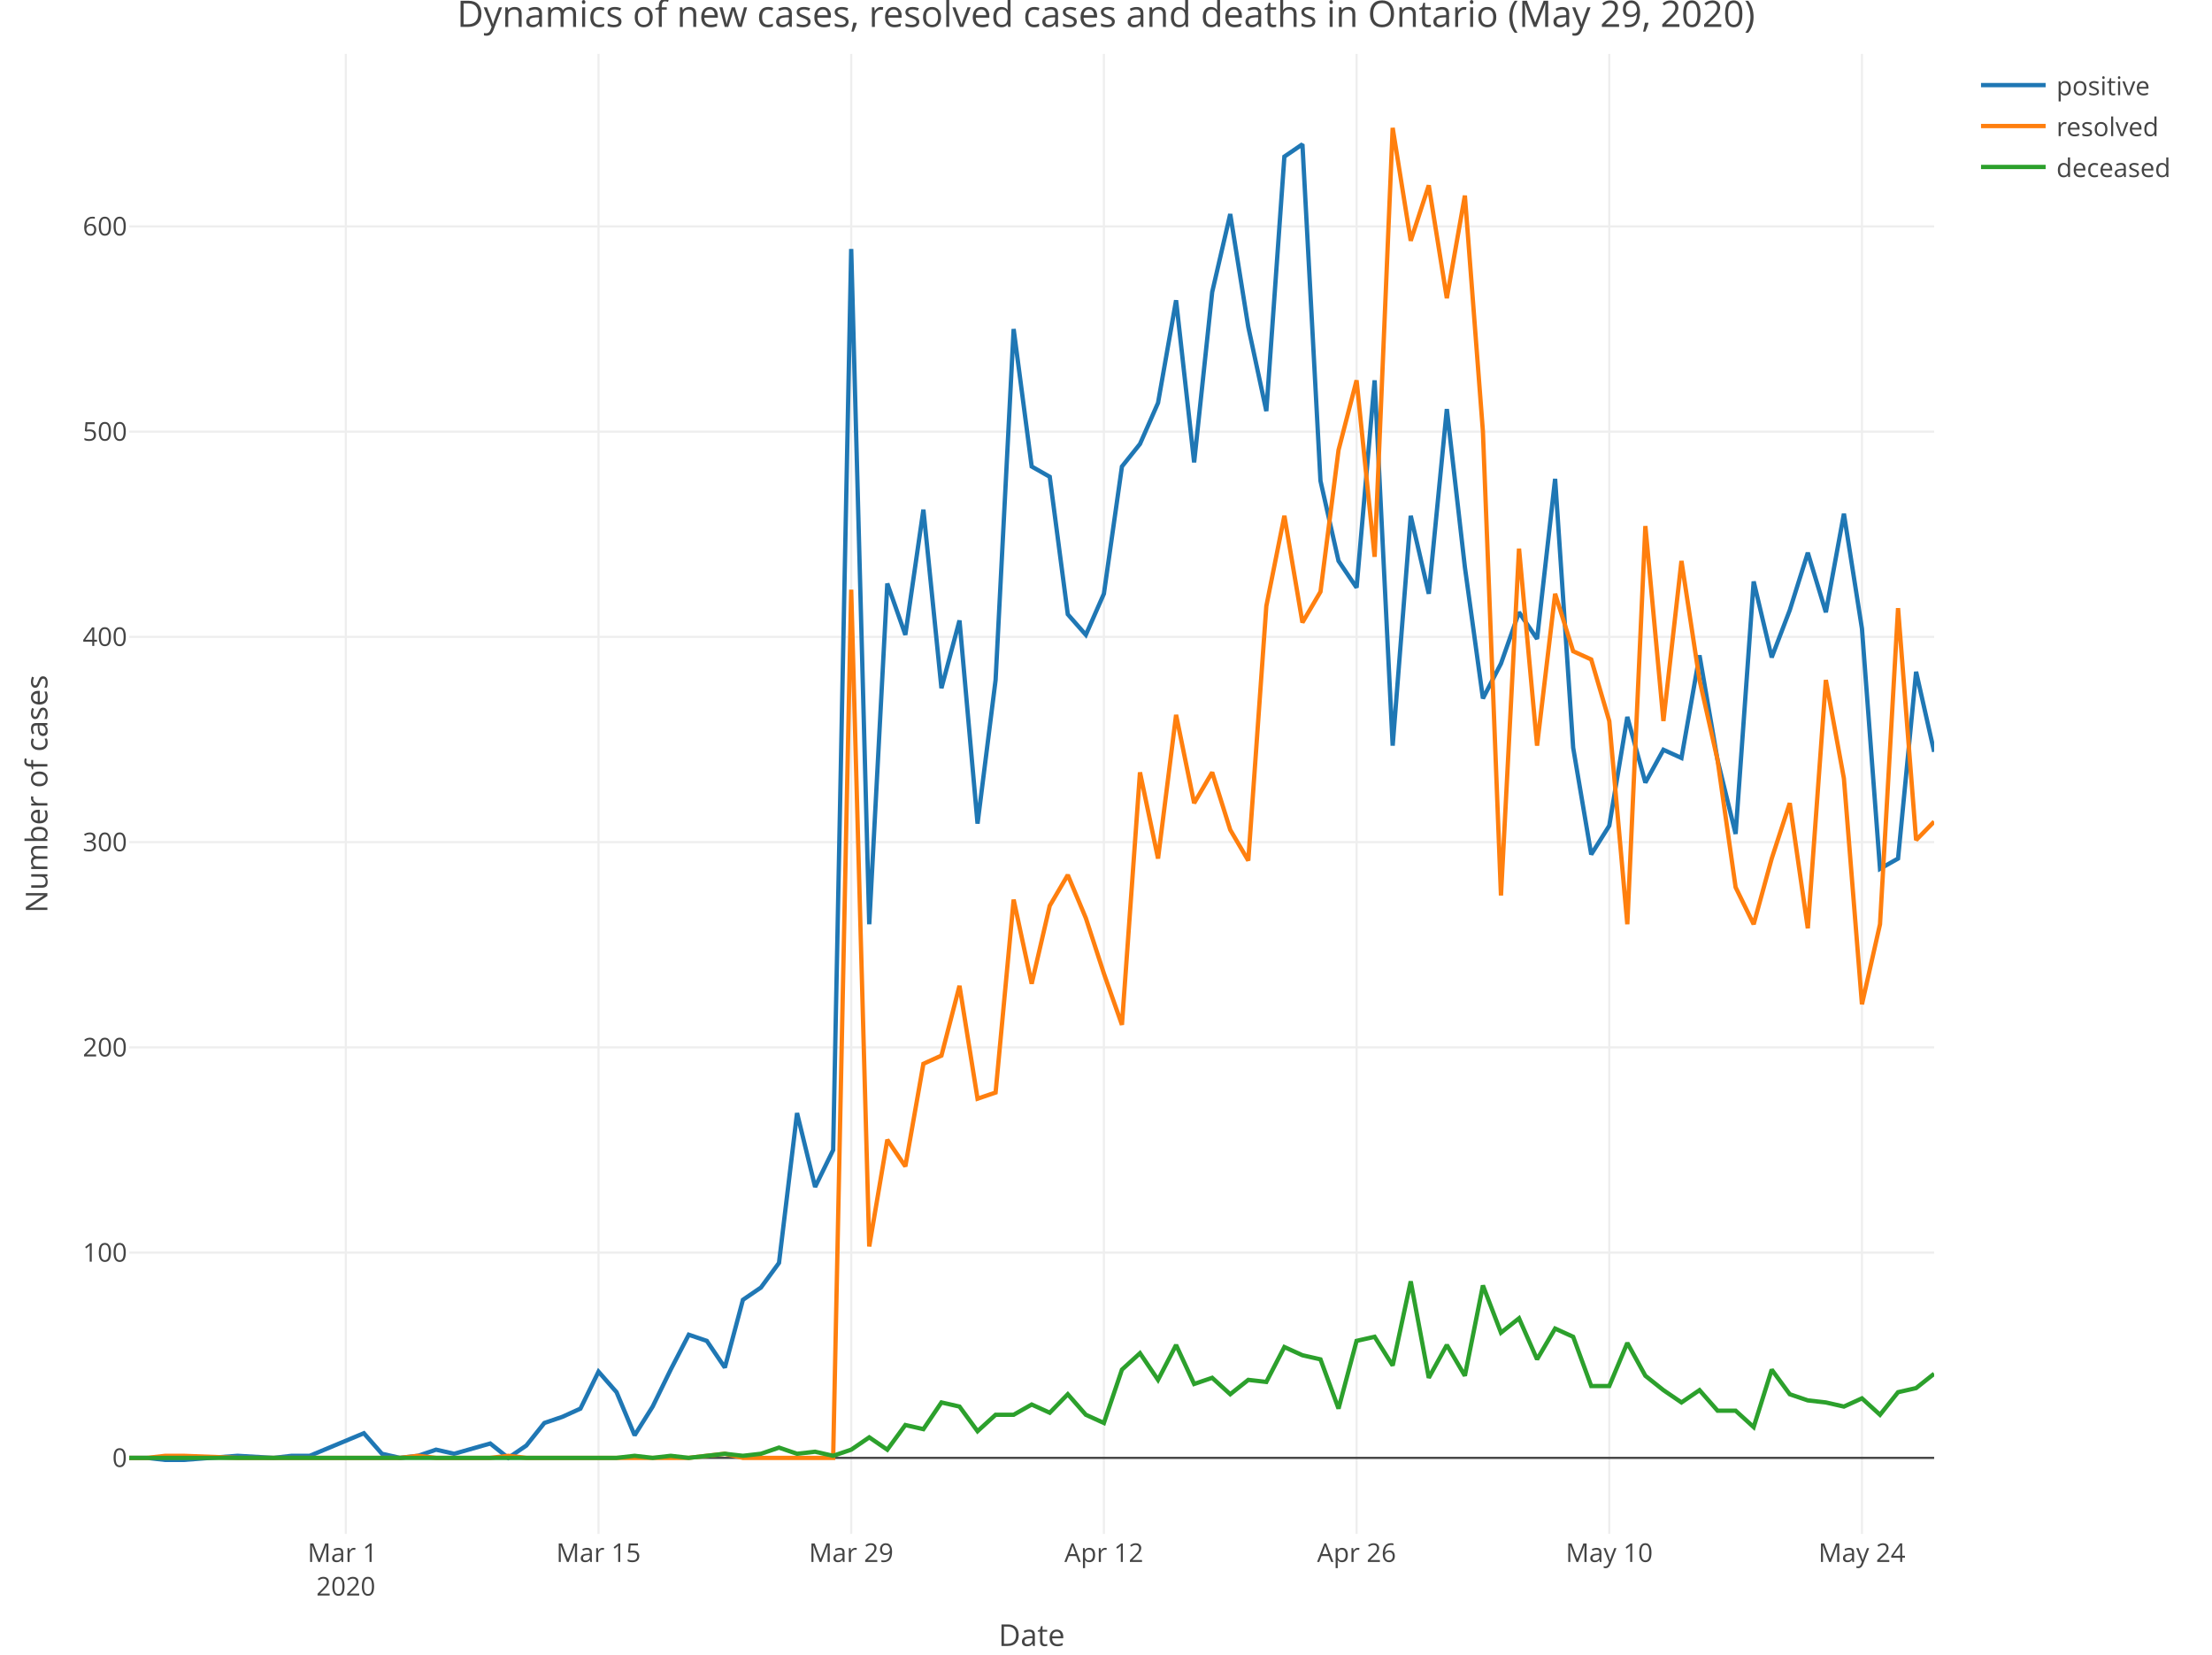
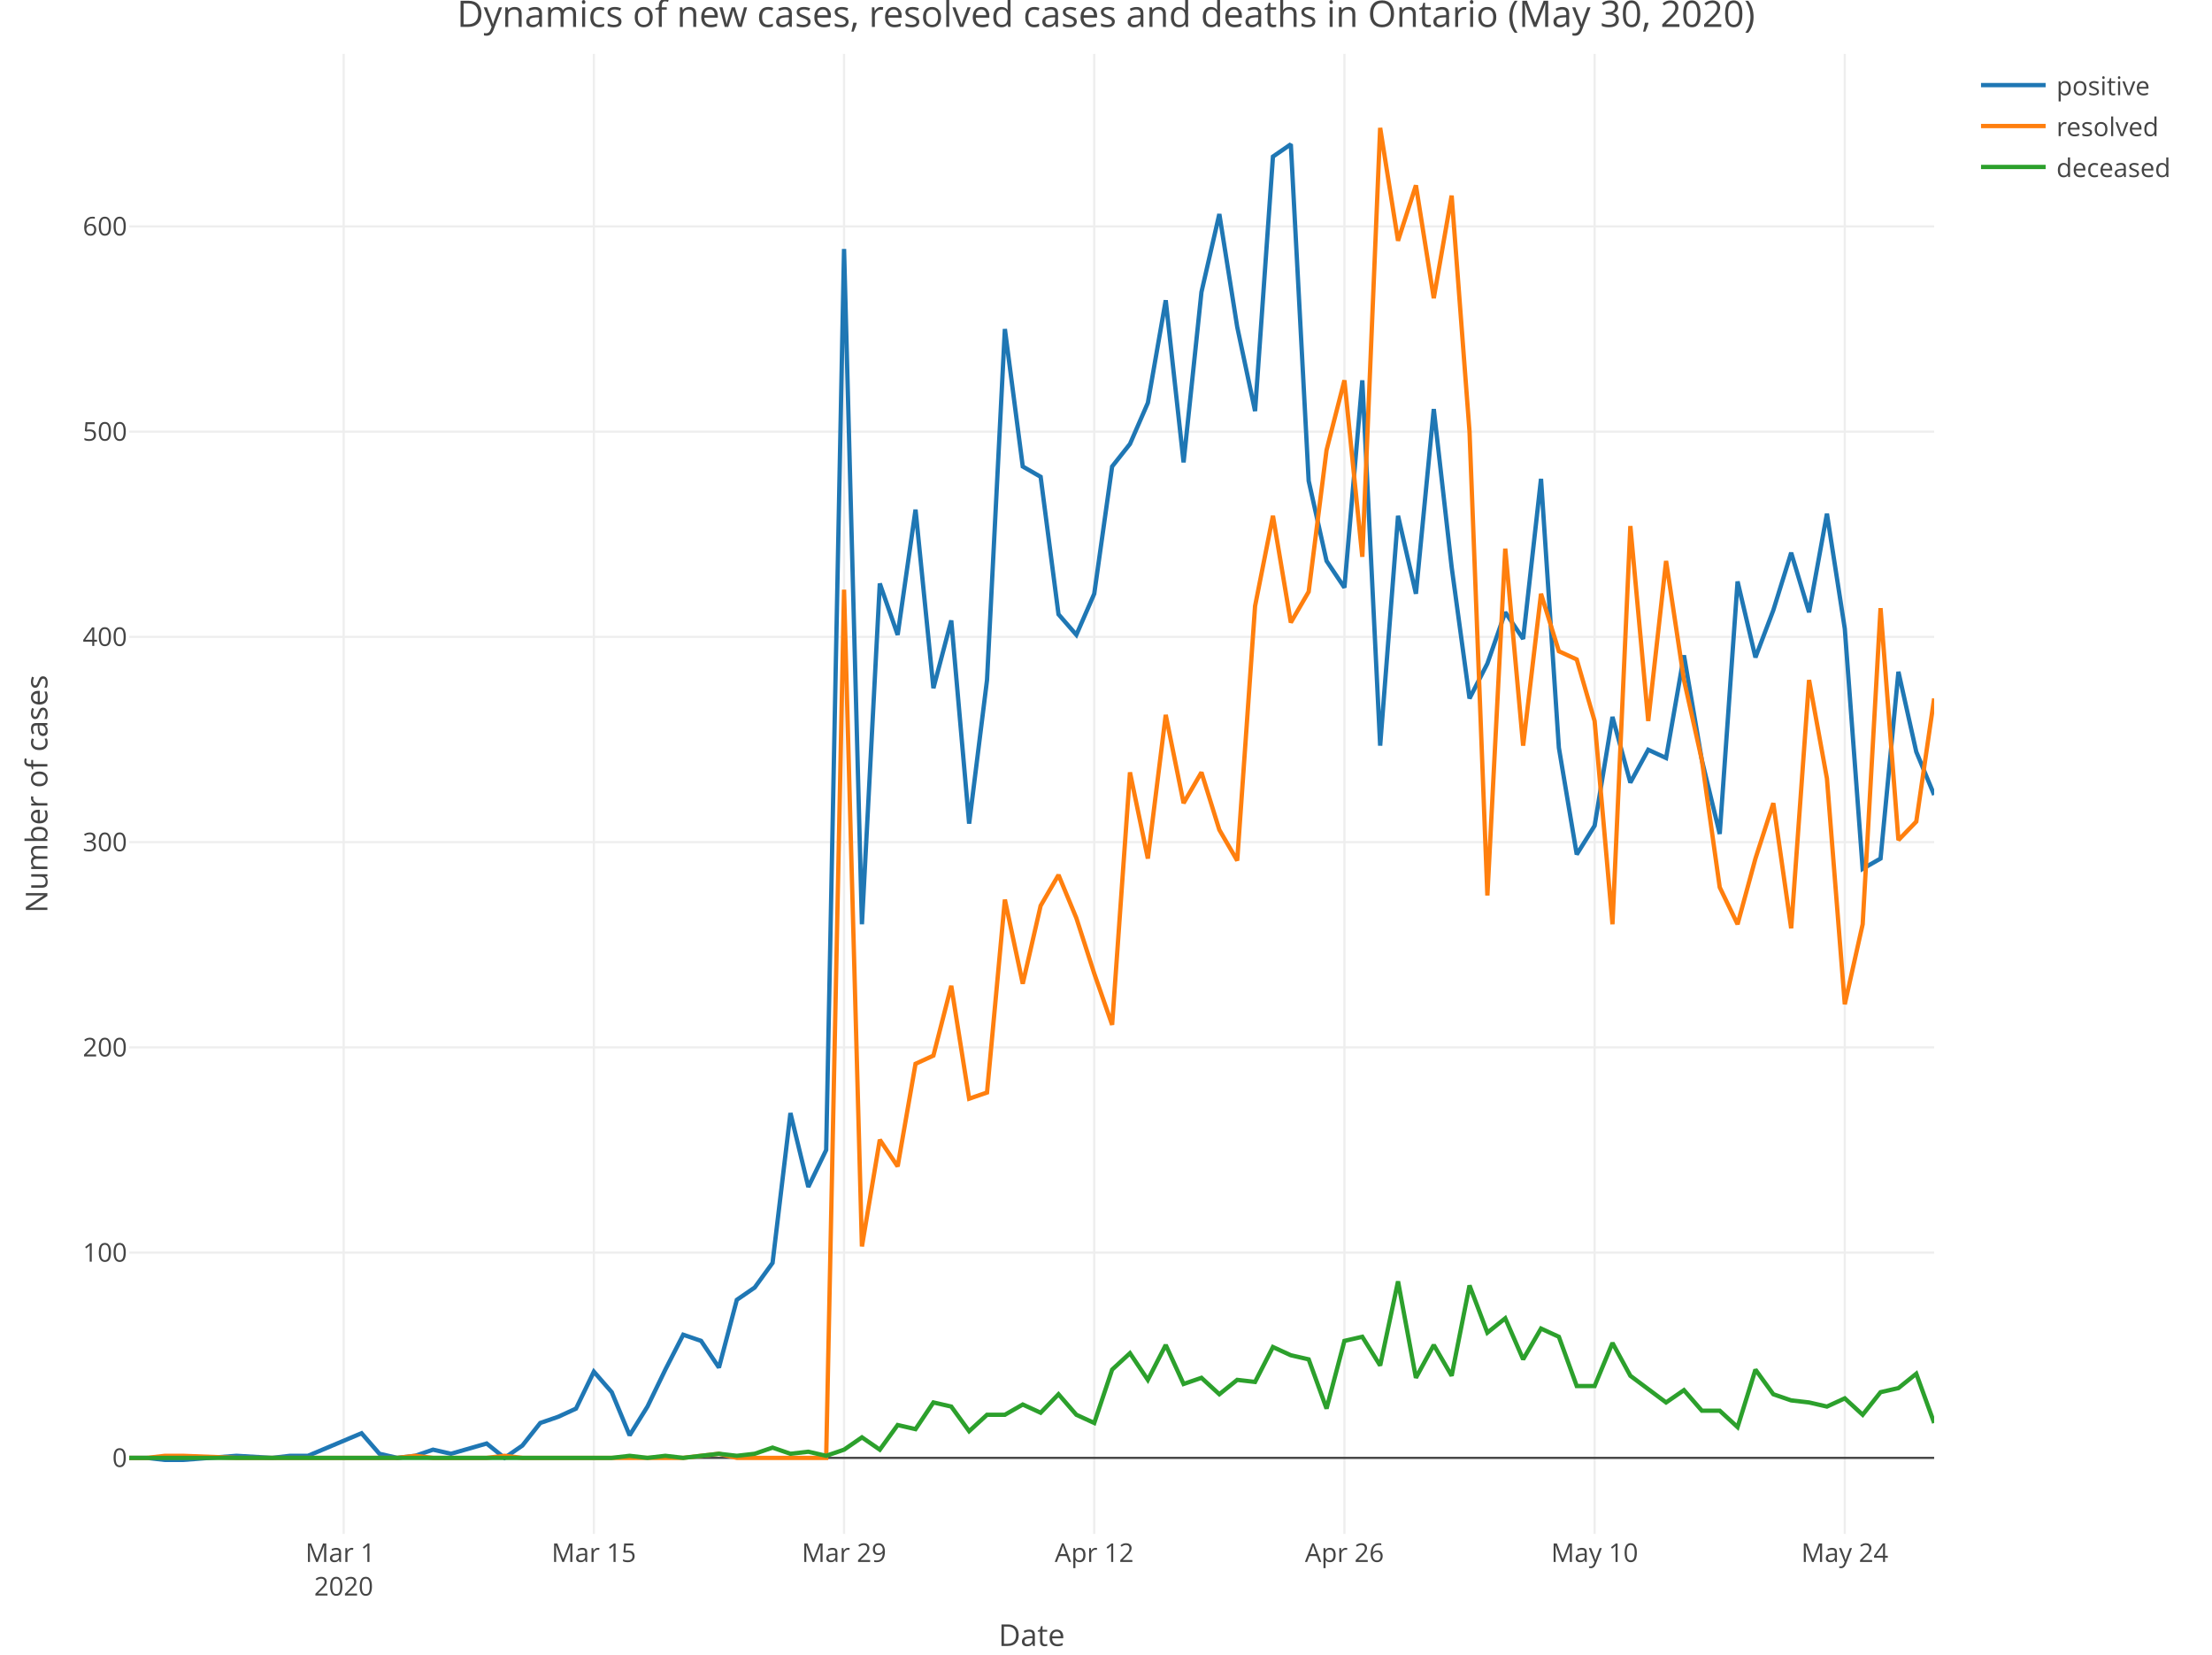
<svg xmlns="http://www.w3.org/2000/svg" class="main-svg" width="1027" height="768" style="" viewBox="0 0 1027 768">
  <rect x="0" y="0" width="1027" height="768" style="fill: rgb(255, 255, 255); fill-opacity: 1;" />
-   <defs id="defs-a6ba75">
+   <defs id="defs-07a75a">
    <g class="clips">
-       <clipPath id="clipa6ba75xyplot" class="plotclip">
+       <clipPath id="clip07a75axyplot" class="plotclip">
        <rect width="838" height="687" />
      </clipPath>
-       <clipPath class="axesclip" id="clipa6ba75x">
+       <clipPath class="axesclip" id="clip07a75ax">
        <rect x="60" y="0" width="838" height="768" />
      </clipPath>
-       <clipPath class="axesclip" id="clipa6ba75y">
+       <clipPath class="axesclip" id="clip07a75ay">
        <rect x="0" y="25" width="1027" height="687" />
      </clipPath>
-       <clipPath class="axesclip" id="clipa6ba75xy">
+       <clipPath class="axesclip" id="clip07a75axy">
        <rect x="60" y="25" width="838" height="687" />
      </clipPath>
    </g>
    <g class="gradients" />
  </defs>
  <g class="bglayer" />
  <g class="layer-below">
    <g class="imagelayer" />
    <g class="shapelayer" />
  </g>
  <g class="cartesianlayer">
    <g class="subplot xy">
      <g class="layer-subplot">
        <g class="shapelayer" />
        <g class="imagelayer" />
      </g>
      <g class="gridlayer">
        <g class="x">
-           <path class="xgrid crisp" transform="translate(160.56,0)" d="M0,25v687" style="stroke: rgb(238, 238, 238); stroke-opacity: 1; stroke-width: 1px;" />
-           <path class="xgrid crisp" transform="translate(277.88,0)" d="M0,25v687" style="stroke: rgb(238, 238, 238); stroke-opacity: 1; stroke-width: 1px;" />
-           <path class="xgrid crisp" transform="translate(395.2,0)" d="M0,25v687" style="stroke: rgb(238, 238, 238); stroke-opacity: 1; stroke-width: 1px;" />
-           <path class="xgrid crisp" transform="translate(512.52,0)" d="M0,25v687" style="stroke: rgb(238, 238, 238); stroke-opacity: 1; stroke-width: 1px;" />
-           <path class="xgrid crisp" transform="translate(629.84,0)" d="M0,25v687" style="stroke: rgb(238, 238, 238); stroke-opacity: 1; stroke-width: 1px;" />
-           <path class="xgrid crisp" transform="translate(747.16,0)" d="M0,25v687" style="stroke: rgb(238, 238, 238); stroke-opacity: 1; stroke-width: 1px;" />
-           <path class="xgrid crisp" transform="translate(864.48,0)" d="M0,25v687" style="stroke: rgb(238, 238, 238); stroke-opacity: 1; stroke-width: 1px;" />
+           <path class="xgrid crisp" transform="translate(159.56,0)" d="M0,25v687" style="stroke: rgb(238, 238, 238); stroke-opacity: 1; stroke-width: 1px;" />
+           <path class="xgrid crisp" transform="translate(275.72,0)" d="M0,25v687" style="stroke: rgb(238, 238, 238); stroke-opacity: 1; stroke-width: 1px;" />
+           <path class="xgrid crisp" transform="translate(391.88,0)" d="M0,25v687" style="stroke: rgb(238, 238, 238); stroke-opacity: 1; stroke-width: 1px;" />
+           <path class="xgrid crisp" transform="translate(508.04,0)" d="M0,25v687" style="stroke: rgb(238, 238, 238); stroke-opacity: 1; stroke-width: 1px;" />
+           <path class="xgrid crisp" transform="translate(624.2,0)" d="M0,25v687" style="stroke: rgb(238, 238, 238); stroke-opacity: 1; stroke-width: 1px;" />
+           <path class="xgrid crisp" transform="translate(740.36,0)" d="M0,25v687" style="stroke: rgb(238, 238, 238); stroke-opacity: 1; stroke-width: 1px;" />
+           <path class="xgrid crisp" transform="translate(856.51,0)" d="M0,25v687" style="stroke: rgb(238, 238, 238); stroke-opacity: 1; stroke-width: 1px;" />
        </g>
        <g class="y">
          <path class="ygrid crisp" transform="translate(0,581.43)" d="M60,0h838" style="stroke: rgb(238, 238, 238); stroke-opacity: 1; stroke-width: 1px;" />
          <path class="ygrid crisp" transform="translate(0,486.16)" d="M60,0h838" style="stroke: rgb(238, 238, 238); stroke-opacity: 1; stroke-width: 1px;" />
          <path class="ygrid crisp" transform="translate(0,390.89)" d="M60,0h838" style="stroke: rgb(238, 238, 238); stroke-opacity: 1; stroke-width: 1px;" />
          <path class="ygrid crisp" transform="translate(0,295.62)" d="M60,0h838" style="stroke: rgb(238, 238, 238); stroke-opacity: 1; stroke-width: 1px;" />
          <path class="ygrid crisp" transform="translate(0,200.35)" d="M60,0h838" style="stroke: rgb(238, 238, 238); stroke-opacity: 1; stroke-width: 1px;" />
          <path class="ygrid crisp" transform="translate(0,105.08)" d="M60,0h838" style="stroke: rgb(238, 238, 238); stroke-opacity: 1; stroke-width: 1px;" />
        </g>
      </g>
      <g class="zerolinelayer">
        <path class="yzl zl crisp" transform="translate(0,676.7)" d="M60,0h838" style="stroke: rgb(68, 68, 68); stroke-opacity: 1; stroke-width: 1px;" />
      </g>
      <path class="xlines-below" />
      <path class="ylines-below" />
      <g class="overlines-below" />
      <g class="xaxislayer-below" />
      <g class="yaxislayer-below" />
      <g class="overaxes-below" />
-       <g class="plot" transform="translate(60, 25)" clip-path="url('#clipa6ba75xyplot')">
+       <g class="plot" transform="translate(60, 25)" clip-path="url('#clip07a75axyplot')">
        <g class="scatterlayer mlayer">
-           <g class="trace scatter trace81b78e" style="stroke-miterlimit: 2; opacity: 1;">
+           <g class="trace scatter traced9f4e0" style="stroke-miterlimit: 2; opacity: 1;">
            <g class="fills" />
            <g class="errorbars" />
            <g class="lines">
-               <path class="js-line" d="M0,651.7L8.38,651.7L16.76,652.65L25.14,652.65L50.28,650.74L67.04,651.7L75.42,650.74L83.8,650.74L108.94,640.26L117.32,649.79L125.7,651.7L134.08,650.74L142.46,647.89L150.84,649.79L167.6,645.03L175.98,651.7L184.36,645.98L192.74,635.5L201.12,632.64L209.5,628.83L217.88,611.68L226.26,621.21L234.64,641.22L243.02,627.88L251.4,610.73L259.78,594.54L268.16,597.39L276.54,609.78L284.92,578.34L293.3,572.62L301.68,561.19L310.06,491.64L318.44,525.94L326.82,508.79L335.2,90.56L343.58,404L351.96,245.85L360.34,269.67L368.72,211.55L377.1,294.44L385.48,263L393.86,357.31L402.24,290.63L410.62,127.71L419,191.54L427.38,196.31L435.76,260.14L444.14,269.67L452.52,250.61L460.9,191.54L469.28,181.07L477.66,162.01L486.04,114.38L494.42,189.64L502.8,110.57L511.18,74.36L519.56,126.76L527.94,165.82L536.32,47.69L544.7,41.97L553.08,198.21L561.46,235.37L569.84,247.75L578.22,151.53L586.6,321.11L594.98,214.41L603.36,250.61L611.74,164.87L620.12,238.23L628.5,299.2L636.88,283L645.26,259.19L653.64,271.57L662.02,197.26L670.4,322.06L678.78,371.6L687.16,358.27L695.54,307.77L703.92,338.26L712.3,323.02L720.68,326.83L729.06,279.19L737.44,327.78L745.82,362.08L754.2,244.9L762.58,280.15L770.96,258.23L779.34,231.56L787.72,259.19L796.1,213.46L804.48,266.81L812.86,378.27L821.24,373.51L829.62,286.81L838,323.97" style="vector-effect: non-scaling-stroke; fill: none; stroke: rgb(31, 119, 180); stroke-opacity: 1; stroke-width: 2px; opacity: 1;" />
+               <path class="js-line" d="M0,651.7L8.3,651.7L16.59,652.65L24.89,652.65L49.78,650.74L66.38,651.7L74.67,650.74L82.97,650.74L107.86,640.26L116.16,649.79L124.46,651.7L132.75,650.74L141.05,647.89L149.35,649.79L165.94,645.03L174.24,651.7L182.53,645.98L190.83,635.5L199.13,632.64L207.43,628.83L215.72,611.68L224.02,621.21L232.32,641.22L240.61,627.88L248.91,610.73L257.21,594.54L265.5,597.39L273.8,609.78L282.1,578.34L290.4,572.62L298.69,561.19L306.99,491.64L315.29,525.94L323.58,508.79L331.88,90.56L340.18,404L348.48,245.85L356.77,269.67L365.07,211.55L373.37,294.44L381.66,263L389.96,357.31L398.26,290.63L406.55,127.71L414.85,191.54L423.15,196.31L431.45,260.14L439.74,269.67L448.04,250.61L456.34,191.54L464.63,181.07L472.93,162.01L481.23,114.38L489.52,189.64L497.82,110.57L506.12,74.36L514.42,126.76L522.71,165.82L531.01,47.69L539.31,41.97L547.6,198.21L555.9,235.37L564.2,247.75L572.5,151.53L580.79,321.11L589.09,214.41L597.39,250.61L605.68,164.87L613.98,238.23L622.28,299.2L630.57,283L638.87,259.19L647.17,271.57L655.47,197.26L663.76,322.06L672.06,371.6L680.36,358.27L688.65,307.77L696.95,338.26L705.25,323.02L713.54,326.83L721.84,279.19L730.14,327.78L738.44,362.08L746.73,244.9L755.03,280.15L763.33,258.23L771.62,231.56L779.92,259.19L788.22,213.46L796.51,266.81L804.81,378.27L813.11,373.51L821.41,286.81L829.7,323.97L838,343.98" style="vector-effect: non-scaling-stroke; fill: none; stroke: rgb(31, 119, 180); stroke-opacity: 1; stroke-width: 2px; opacity: 1;" />
            </g>
            <g class="points" />
            <g class="text" />
          </g>
-           <g class="trace scatter trace8eecb4" style="stroke-miterlimit: 2; opacity: 1;">
+           <g class="trace scatter trace5d35b7" style="stroke-miterlimit: 2; opacity: 1;">
            <g class="fills" />
            <g class="errorbars" />
            <g class="lines">
-               <path class="js-line" d="M0,651.7L8.38,651.7L16.76,650.74L25.14,650.74L50.28,651.7L125.7,651.7L134.08,650.74L142.46,651.7L150.84,651.7L167.6,651.7L175.98,650.74L184.36,651.7L192.74,651.7L259.78,651.7L268.16,650.74L276.54,649.79L284.92,651.7L326.82,651.7L335.2,248.71L343.58,553.57L351.96,504.03L360.34,516.41L368.72,468.78L377.1,464.97L385.48,432.58L393.86,484.98L402.24,482.12L410.62,392.56L419,431.62L427.38,395.42L435.76,381.13L444.14,401.14L452.52,426.86L460.9,450.68L469.28,333.5L477.66,373.51L486.04,306.82L494.42,347.79L502.8,333.5L511.18,360.17L519.56,374.46L527.94,256.33L536.32,214.41L544.7,263.95L553.08,249.66L561.46,183.92L569.84,151.53L578.22,233.46L586.6,34.35L594.98,86.75L603.36,61.03L611.74,113.42L620.12,65.79L628.5,175.35L636.88,390.66L645.26,229.65L653.64,321.11L662.02,250.61L670.4,277.29L678.78,281.1L687.16,309.68L695.54,404L703.92,219.17L712.3,309.68L720.68,235.37L729.06,290.63L737.44,327.78L745.82,386.85L754.2,404L762.58,373.51L770.96,347.79L779.34,405.9L787.72,290.63L796.1,336.35L804.48,441.15L812.86,404L821.24,257.28L829.62,364.94L838,356.36" style="vector-effect: non-scaling-stroke; fill: none; stroke: rgb(255, 127, 14); stroke-opacity: 1; stroke-width: 2px; opacity: 1;" />
+               <path class="js-line" d="M0,651.7L8.3,651.7L16.59,650.74L24.89,650.74L49.78,651.7L124.46,651.7L132.75,650.74L141.05,651.7L149.35,651.7L165.94,651.7L174.24,650.74L182.53,651.7L190.83,651.7L257.21,651.7L265.5,650.74L273.8,649.79L282.1,651.7L323.58,651.7L331.88,248.71L340.18,553.57L348.48,504.03L356.77,516.41L365.07,468.78L373.37,464.97L381.66,432.58L389.96,484.98L398.26,482.12L406.55,392.56L414.85,431.62L423.15,395.42L431.45,381.13L439.74,401.14L448.04,426.86L456.34,450.68L464.63,333.5L472.93,373.51L481.23,306.82L489.52,347.79L497.82,333.5L506.12,360.17L514.42,374.46L522.71,256.33L531.01,214.41L539.31,263.95L547.6,249.66L555.9,183.92L564.2,151.53L572.5,233.46L580.79,34.35L589.09,86.75L597.39,61.03L605.68,113.42L613.98,65.79L622.28,175.35L630.57,390.66L638.87,229.65L647.17,321.11L655.47,250.61L663.76,277.29L672.06,281.1L680.36,309.68L688.65,404L696.95,219.17L705.25,309.68L713.54,235.37L721.84,290.63L730.14,327.78L738.44,386.85L746.73,404L755.03,373.51L763.33,347.79L771.62,405.9L779.92,290.63L788.22,336.35L796.51,441.15L804.81,404L813.11,257.28L821.41,364.94L829.7,356.36L838,299.2" style="vector-effect: non-scaling-stroke; fill: none; stroke: rgb(255, 127, 14); stroke-opacity: 1; stroke-width: 2px; opacity: 1;" />
            </g>
            <g class="points" />
            <g class="text" />
          </g>
-           <g class="trace scatter tracefbd821" style="stroke-miterlimit: 2; opacity: 1;">
+           <g class="trace scatter tracec74dbb" style="stroke-miterlimit: 2; opacity: 1;">
            <g class="fills" />
            <g class="errorbars" />
            <g class="lines">
-               <path class="js-line" d="M0,651.7L226.26,651.7L234.64,650.74L243.02,651.7L251.4,650.74L259.78,651.7L268.16,650.74L276.54,649.79L284.92,650.74L293.3,649.79L301.68,646.93L310.06,649.79L318.44,648.84L326.82,650.74L335.2,647.89L343.58,642.17L351.96,647.89L360.34,636.45L368.72,638.36L377.1,625.97L385.48,627.88L393.86,639.31L402.24,631.69L410.62,631.69L419,626.93L427.38,630.74L435.76,622.16L444.14,631.69L452.52,635.5L460.9,610.73L469.28,603.11L477.66,615.49L486.04,599.3L494.42,617.4L502.8,614.54L511.18,622.16L519.56,615.49L527.94,616.45L536.32,600.25L544.7,604.06L553.08,605.97L561.46,628.83L569.84,597.39L578.22,595.49L586.6,608.83L594.98,569.77L603.36,614.54L611.74,599.3L620.12,613.59L628.5,571.67L636.88,593.58L645.26,586.91L653.64,605.97L662.02,591.68L670.4,595.49L678.78,618.35L687.16,618.35L695.54,598.35L703.92,613.59L712.3,620.26L720.68,625.97L729.06,620.26L737.44,629.79L745.82,629.79L754.2,637.41L762.58,610.73L770.96,622.16L779.34,625.02L787.72,625.97L796.1,627.88L804.48,624.07L812.86,631.69L821.24,621.21L829.62,619.31L838,612.64" style="vector-effect: non-scaling-stroke; fill: none; stroke: rgb(44, 160, 44); stroke-opacity: 1; stroke-width: 2px; opacity: 1;" />
+               <path class="js-line" d="M0,651.7L224.02,651.7L232.32,650.74L240.61,651.7L248.91,650.74L257.21,651.7L265.5,650.74L273.8,649.79L282.1,650.74L290.4,649.79L298.69,646.93L306.99,649.79L315.29,648.84L323.58,650.74L331.88,647.89L340.18,642.17L348.48,647.89L356.77,636.45L365.07,638.36L373.37,625.97L381.66,627.88L389.96,639.31L398.26,631.69L406.55,631.69L414.85,626.93L423.15,630.74L431.45,622.16L439.74,631.69L448.04,635.5L456.34,610.73L464.63,603.11L472.93,615.49L481.23,599.3L489.52,617.4L497.82,614.54L506.12,622.16L514.42,615.49L522.71,616.45L531.01,600.25L539.31,604.06L547.6,605.97L555.9,628.83L564.2,597.39L572.5,595.49L580.79,608.83L589.09,569.77L597.39,614.54L605.68,599.3L613.98,613.59L622.28,571.67L630.57,593.58L638.87,586.91L647.17,605.97L655.47,591.68L663.76,595.49L672.06,618.35L680.36,618.35L688.65,598.35L696.95,613.59L713.54,625.97L721.84,620.26L730.14,629.79L738.44,629.79L746.73,637.41L755.03,610.73L763.33,622.16L771.62,625.02L779.92,625.97L788.22,627.88L796.51,624.07L804.81,631.69L813.11,621.21L821.41,619.31L829.7,612.64L838,635.5" style="vector-effect: non-scaling-stroke; fill: none; stroke: rgb(44, 160, 44); stroke-opacity: 1; stroke-width: 2px; opacity: 1;" />
            </g>
            <g class="points" />
            <g class="text" />
          </g>
        </g>
      </g>
      <g class="overplot" />
      <path class="xlines-above crisp" style="fill: none;" d="M0,0" />
      <path class="ylines-above crisp" style="fill: none;" d="M0,0" />
      <g class="overlines-above" />
      <g class="xaxislayer-above">
        <g class="xtick">
-           <text text-anchor="middle" x="0" y="725" transform="translate(160.56,0)" style="font-family: 'Open Sans', verdana, arial, sans-serif; font-size: 12px; fill: rgb(68, 68, 68); fill-opacity: 1; white-space: pre;">
+           <text text-anchor="middle" x="0" y="725" transform="translate(159.56,0)" style="font-family: 'Open Sans', verdana, arial, sans-serif; font-size: 12px; fill: rgb(68, 68, 68); fill-opacity: 1; white-space: pre;">
            <tspan class="line" dy="0em" x="0" y="725">Mar 1</tspan>
            <tspan class="line" dy="1.3em" x="0" y="725">2020</tspan>
          </text>
        </g>
        <g class="xtick">
-           <text text-anchor="middle" x="0" y="725" transform="translate(277.88,0)" style="font-family: 'Open Sans', verdana, arial, sans-serif; font-size: 12px; fill: rgb(68, 68, 68); fill-opacity: 1; white-space: pre;">Mar 15</text>
-         </g>
-         <g class="xtick">
-           <text text-anchor="middle" x="0" y="725" transform="translate(395.2,0)" style="font-family: 'Open Sans', verdana, arial, sans-serif; font-size: 12px; fill: rgb(68, 68, 68); fill-opacity: 1; white-space: pre;">Mar 29</text>
-         </g>
-         <g class="xtick">
-           <text text-anchor="middle" x="0" y="725" transform="translate(512.52,0)" style="font-family: 'Open Sans', verdana, arial, sans-serif; font-size: 12px; fill: rgb(68, 68, 68); fill-opacity: 1; white-space: pre;">Apr 12</text>
-         </g>
-         <g class="xtick">
-           <text text-anchor="middle" x="0" y="725" transform="translate(629.84,0)" style="font-family: 'Open Sans', verdana, arial, sans-serif; font-size: 12px; fill: rgb(68, 68, 68); fill-opacity: 1; white-space: pre;">Apr 26</text>
-         </g>
-         <g class="xtick">
-           <text text-anchor="middle" x="0" y="725" transform="translate(747.16,0)" style="font-family: 'Open Sans', verdana, arial, sans-serif; font-size: 12px; fill: rgb(68, 68, 68); fill-opacity: 1; white-space: pre;">May 10</text>
-         </g>
-         <g class="xtick">
-           <text text-anchor="middle" x="0" y="725" transform="translate(864.48,0)" style="font-family: 'Open Sans', verdana, arial, sans-serif; font-size: 12px; fill: rgb(68, 68, 68); fill-opacity: 1; white-space: pre;">May 24</text>
+           <text text-anchor="middle" x="0" y="725" transform="translate(275.72,0)" style="font-family: 'Open Sans', verdana, arial, sans-serif; font-size: 12px; fill: rgb(68, 68, 68); fill-opacity: 1; white-space: pre;">Mar 15</text>
+         </g>
+         <g class="xtick">
+           <text text-anchor="middle" x="0" y="725" transform="translate(391.88,0)" style="font-family: 'Open Sans', verdana, arial, sans-serif; font-size: 12px; fill: rgb(68, 68, 68); fill-opacity: 1; white-space: pre;">Mar 29</text>
+         </g>
+         <g class="xtick">
+           <text text-anchor="middle" x="0" y="725" transform="translate(508.04,0)" style="font-family: 'Open Sans', verdana, arial, sans-serif; font-size: 12px; fill: rgb(68, 68, 68); fill-opacity: 1; white-space: pre;">Apr 12</text>
+         </g>
+         <g class="xtick">
+           <text text-anchor="middle" x="0" y="725" transform="translate(624.2,0)" style="font-family: 'Open Sans', verdana, arial, sans-serif; font-size: 12px; fill: rgb(68, 68, 68); fill-opacity: 1; white-space: pre;">Apr 26</text>
+         </g>
+         <g class="xtick">
+           <text text-anchor="middle" x="0" y="725" transform="translate(740.36,0)" style="font-family: 'Open Sans', verdana, arial, sans-serif; font-size: 12px; fill: rgb(68, 68, 68); fill-opacity: 1; white-space: pre;">May 10</text>
+         </g>
+         <g class="xtick">
+           <text text-anchor="middle" x="0" y="725" transform="translate(856.51,0)" style="font-family: 'Open Sans', verdana, arial, sans-serif; font-size: 12px; fill: rgb(68, 68, 68); fill-opacity: 1; white-space: pre;">May 24</text>
        </g>
      </g>
      <g class="yaxislayer-above">
        <g class="ytick">
          <text text-anchor="end" x="59" y="4.2" transform="translate(0,676.7)" style="font-family: 'Open Sans', verdana, arial, sans-serif; font-size: 12px; fill: rgb(68, 68, 68); fill-opacity: 1; white-space: pre;">0</text>
        </g>
        <g class="ytick">
          <text text-anchor="end" x="59" y="4.2" transform="translate(0,581.43)" style="font-family: 'Open Sans', verdana, arial, sans-serif; font-size: 12px; fill: rgb(68, 68, 68); fill-opacity: 1; white-space: pre;">100</text>
        </g>
        <g class="ytick">
          <text text-anchor="end" x="59" y="4.2" transform="translate(0,486.16)" style="font-family: 'Open Sans', verdana, arial, sans-serif; font-size: 12px; fill: rgb(68, 68, 68); fill-opacity: 1; white-space: pre;">200</text>
        </g>
        <g class="ytick">
          <text text-anchor="end" x="59" y="4.2" transform="translate(0,390.89)" style="font-family: 'Open Sans', verdana, arial, sans-serif; font-size: 12px; fill: rgb(68, 68, 68); fill-opacity: 1; white-space: pre;">300</text>
        </g>
        <g class="ytick">
          <text text-anchor="end" x="59" y="4.2" transform="translate(0,295.62)" style="font-family: 'Open Sans', verdana, arial, sans-serif; font-size: 12px; fill: rgb(68, 68, 68); fill-opacity: 1; white-space: pre;">400</text>
        </g>
        <g class="ytick">
          <text text-anchor="end" x="59" y="4.2" transform="translate(0,200.35)" style="font-family: 'Open Sans', verdana, arial, sans-serif; font-size: 12px; fill: rgb(68, 68, 68); fill-opacity: 1; white-space: pre;">500</text>
        </g>
        <g class="ytick">
          <text text-anchor="end" x="59" y="4.2" transform="translate(0,105.08)" style="font-family: 'Open Sans', verdana, arial, sans-serif; font-size: 12px; fill: rgb(68, 68, 68); fill-opacity: 1; white-space: pre;">600</text>
        </g>
      </g>
      <g class="overaxes-above" />
    </g>
  </g>
  <g class="polarlayer" />
  <g class="ternarylayer" />
  <g class="geolayer" />
  <g class="funnelarealayer" />
  <g class="pielayer" />
  <g class="treemaplayer" />
  <g class="sunburstlayer" />
  <g class="glimages" />
-   <defs id="topdefs-a6ba75">
+   <defs id="topdefs-07a75a">
    <g class="clips" />
-     <clipPath id="legenda6ba75">
+     <clipPath id="legend07a75a">
      <rect width="102" height="67" x="0" y="0" />
    </clipPath>
  </defs>
  <g class="layer-above">
    <g class="imagelayer" />
    <g class="shapelayer" />
  </g>
  <g class="infolayer">
    <g class="legend" pointer-events="all" transform="translate(914.76, 25)">
      <rect class="bg" shape-rendering="crispEdges" style="stroke: rgb(68, 68, 68); stroke-opacity: 1; fill: rgb(255, 255, 255); fill-opacity: 1; stroke-width: 0px;" width="102" height="67" x="0" y="0" />
-       <g class="scrollbox" transform="translate(0, 0)" clip-path="url('#legenda6ba75')">
+       <g class="scrollbox" transform="translate(0, 0)" clip-path="url('#legend07a75a')">
        <g class="groups">
          <g class="traces" style="opacity: 1;" transform="translate(0, 14.5)">
            <text class="legendtext user-select-none" text-anchor="start" x="40" y="4.68" style="font-family: 'Open Sans', verdana, arial, sans-serif; font-size: 12px; fill: rgb(68, 68, 68); fill-opacity: 1; white-space: pre;">positive</text>
            <g class="layers" style="opacity: 1;">
              <g class="legendfill" />
              <g class="legendlines">
                <path class="js-line" d="M5,0h30" style="fill: none; stroke: rgb(31, 119, 180); stroke-opacity: 1; stroke-width: 2px;" />
              </g>
              <g class="legendsymbols">
                <g class="legendpoints" />
              </g>
            </g>
            <rect class="legendtoggle" pointer-events="all" x="0" y="-9.5" width="96.109" height="19" style="cursor: pointer; fill: rgb(0, 0, 0); fill-opacity: 0;" />
          </g>
          <g class="traces" style="opacity: 1;" transform="translate(0, 33.5)">
            <text class="legendtext user-select-none" text-anchor="start" x="40" y="4.68" style="font-family: 'Open Sans', verdana, arial, sans-serif; font-size: 12px; fill: rgb(68, 68, 68); fill-opacity: 1; white-space: pre;">resolved</text>
            <g class="layers" style="opacity: 1;">
              <g class="legendfill" />
              <g class="legendlines">
                <path class="js-line" d="M5,0h30" style="fill: none; stroke: rgb(255, 127, 14); stroke-opacity: 1; stroke-width: 2px;" />
              </g>
              <g class="legendsymbols">
                <g class="legendpoints" />
              </g>
            </g>
            <rect class="legendtoggle" pointer-events="all" x="0" y="-9.5" width="96.109" height="19" style="cursor: pointer; fill: rgb(0, 0, 0); fill-opacity: 0;" />
          </g>
          <g class="traces" style="opacity: 1;" transform="translate(0, 52.5)">
            <text class="legendtext user-select-none" text-anchor="start" x="40" y="4.68" style="font-family: 'Open Sans', verdana, arial, sans-serif; font-size: 12px; fill: rgb(68, 68, 68); fill-opacity: 1; white-space: pre;">deceased</text>
            <g class="layers" style="opacity: 1;">
              <g class="legendfill" />
              <g class="legendlines">
                <path class="js-line" d="M5,0h30" style="fill: none; stroke: rgb(44, 160, 44); stroke-opacity: 1; stroke-width: 2px;" />
              </g>
              <g class="legendsymbols">
                <g class="legendpoints" />
              </g>
            </g>
            <rect class="legendtoggle" pointer-events="all" x="0" y="-9.5" width="96.109" height="19" style="cursor: pointer; fill: rgb(0, 0, 0); fill-opacity: 0;" />
          </g>
        </g>
      </g>
      <rect class="scrollbar" rx="20" ry="3" width="0" height="0" style="fill: rgb(128, 139, 164); fill-opacity: 1;" x="0" y="0" />
    </g>
    <g class="g-gtitle">
-       <text class="gtitle" x="513.5" y="12.5" text-anchor="middle" dy="0em" style="font-family: 'Open Sans', verdana, arial, sans-serif; font-size: 17px; fill: rgb(68, 68, 68); opacity: 1; font-weight: normal; white-space: pre;">Dynamics of new cases, resolved cases and deaths in Ontario (May 29, 2020)</text>
+       <text class="gtitle" x="513.5" y="12.5" text-anchor="middle" dy="0em" style="font-family: 'Open Sans', verdana, arial, sans-serif; font-size: 17px; fill: rgb(68, 68, 68); opacity: 1; font-weight: normal; white-space: pre;">Dynamics of new cases, resolved cases and deaths in Ontario (May 30, 2020)</text>
    </g>
    <g class="g-xtitle">
      <text class="xtitle" x="479" y="764" text-anchor="middle" style="font-family: 'Open Sans', verdana, arial, sans-serif; font-size: 14px; fill: rgb(68, 68, 68); opacity: 1; font-weight: normal; white-space: pre;">Date</text>
    </g>
    <g class="g-ytitle">
      <text class="ytitle" transform="rotate(-90,22,368.5)" x="22" y="368.5" text-anchor="middle" style="font-family: 'Open Sans', verdana, arial, sans-serif; font-size: 14px; fill: rgb(68, 68, 68); opacity: 1; font-weight: normal; white-space: pre;">Number of cases</text>
    </g>
  </g>
</svg>
